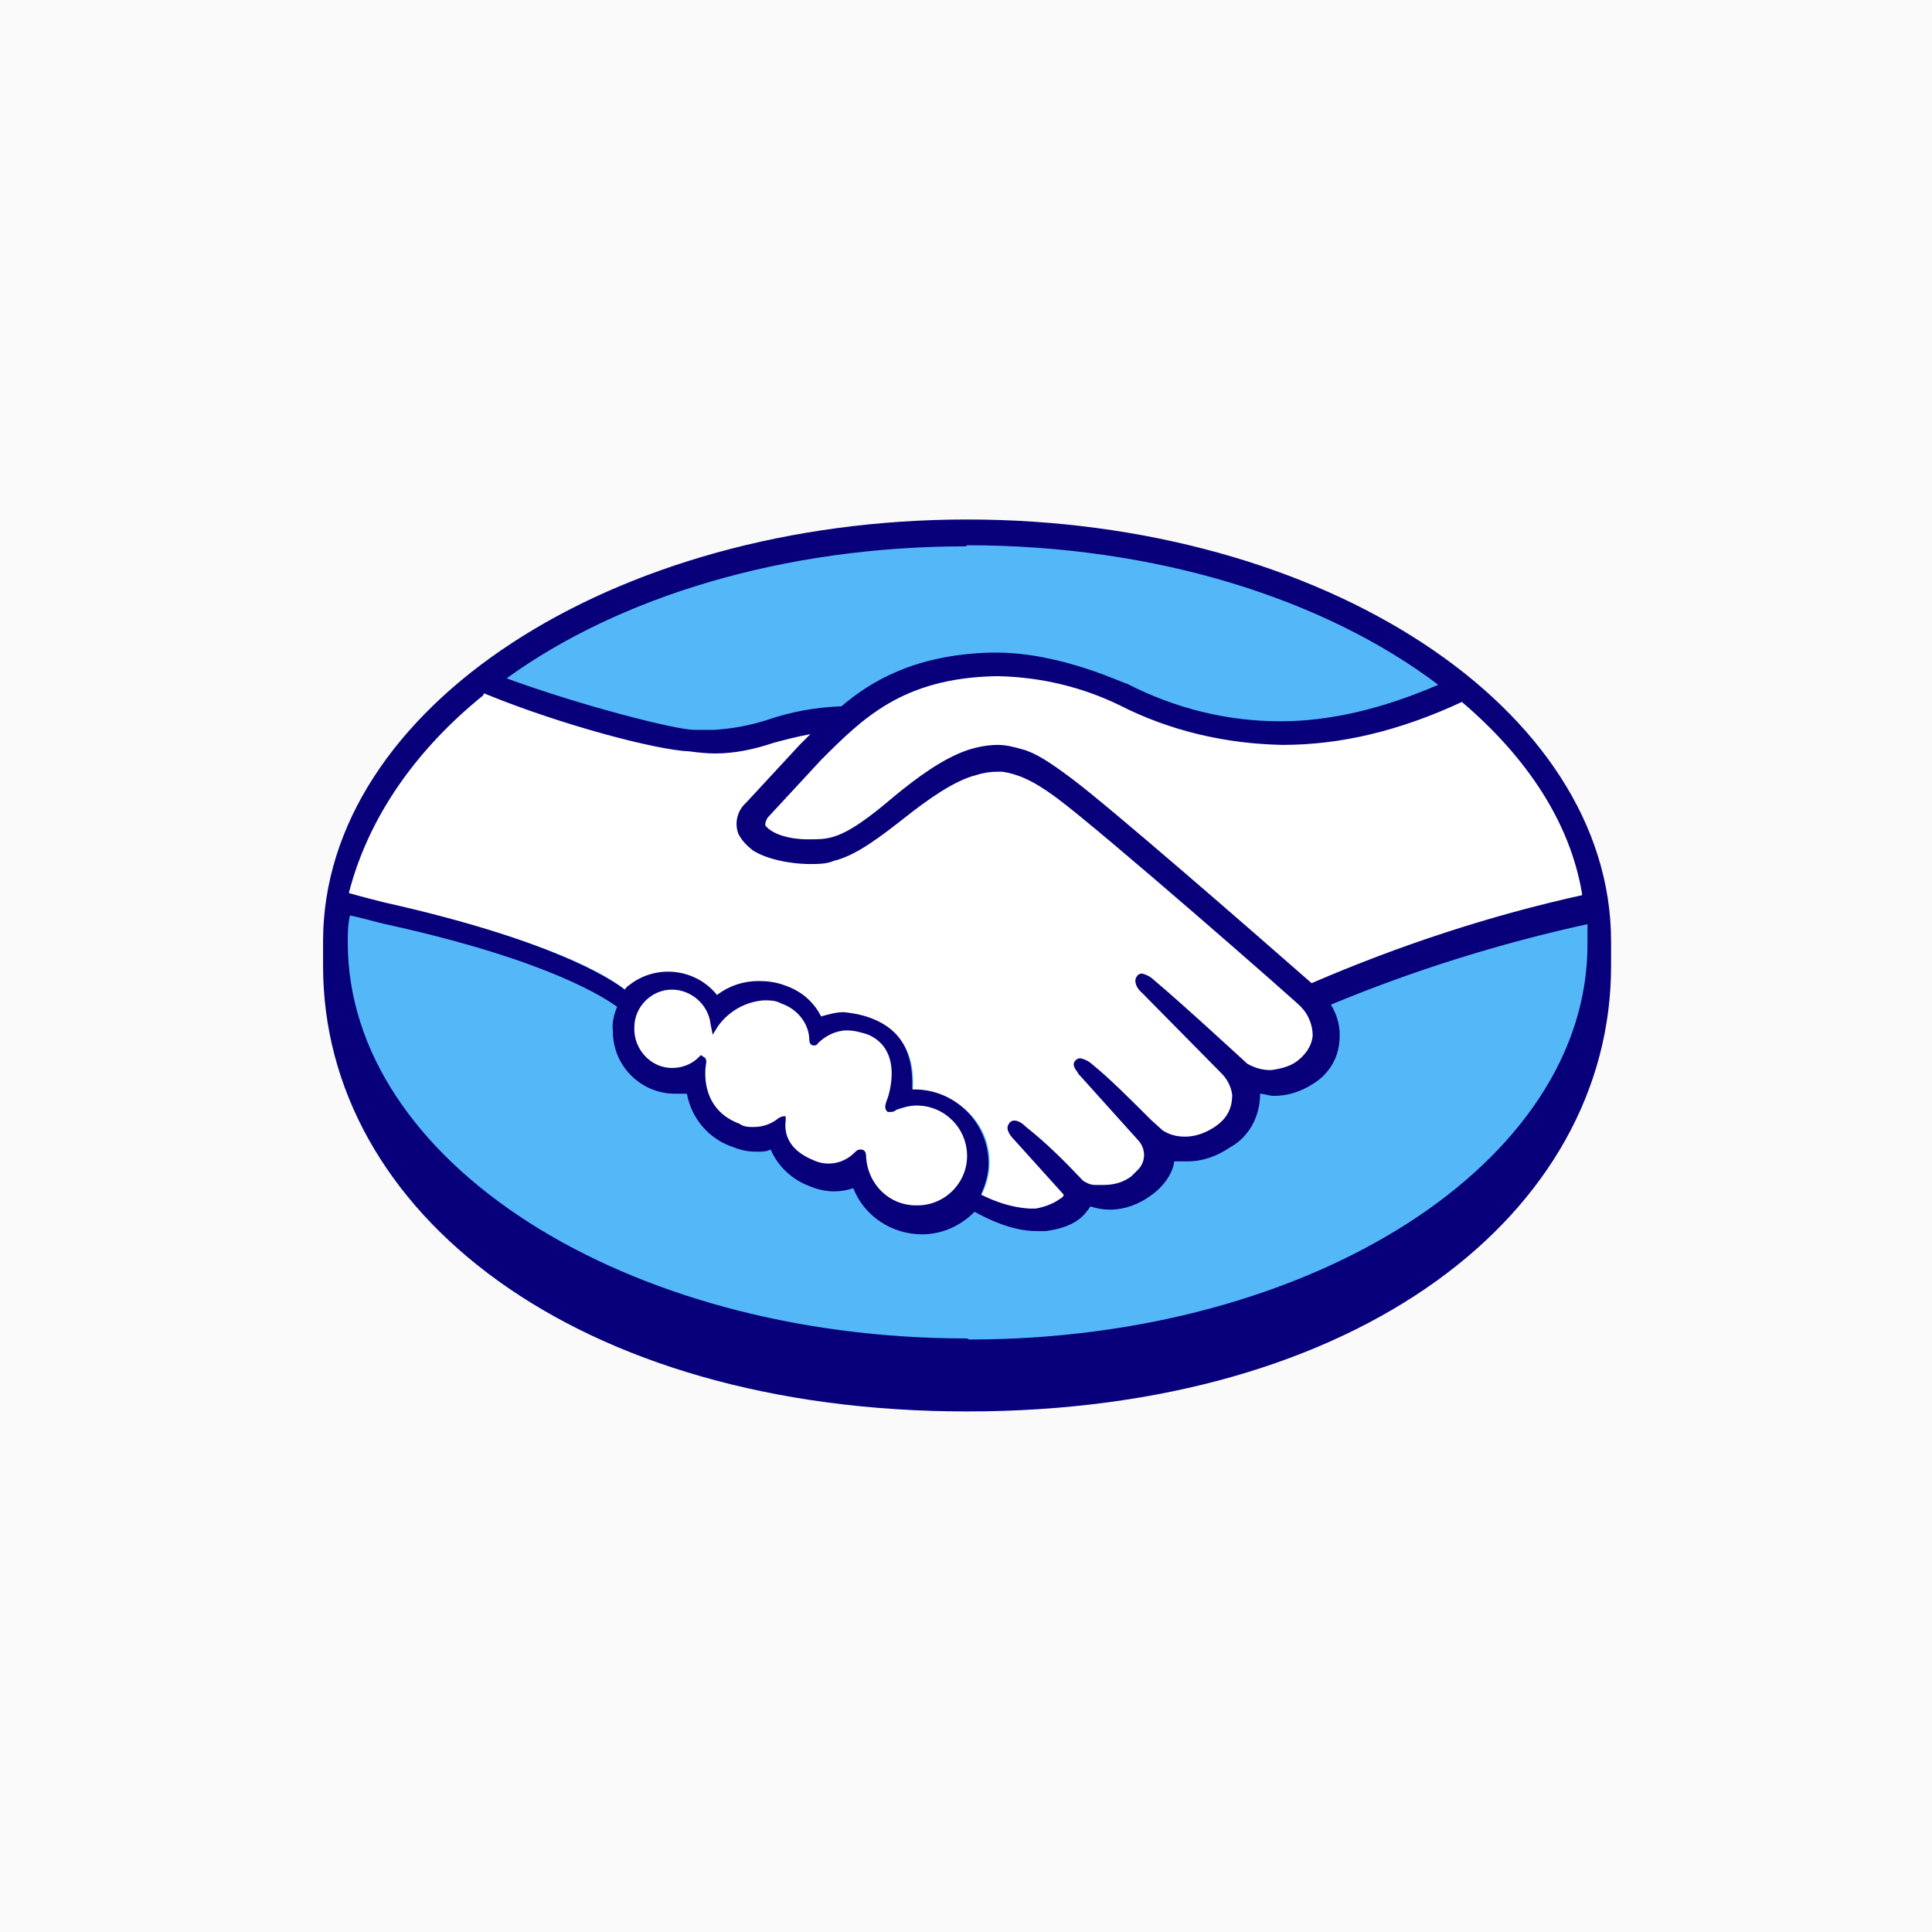
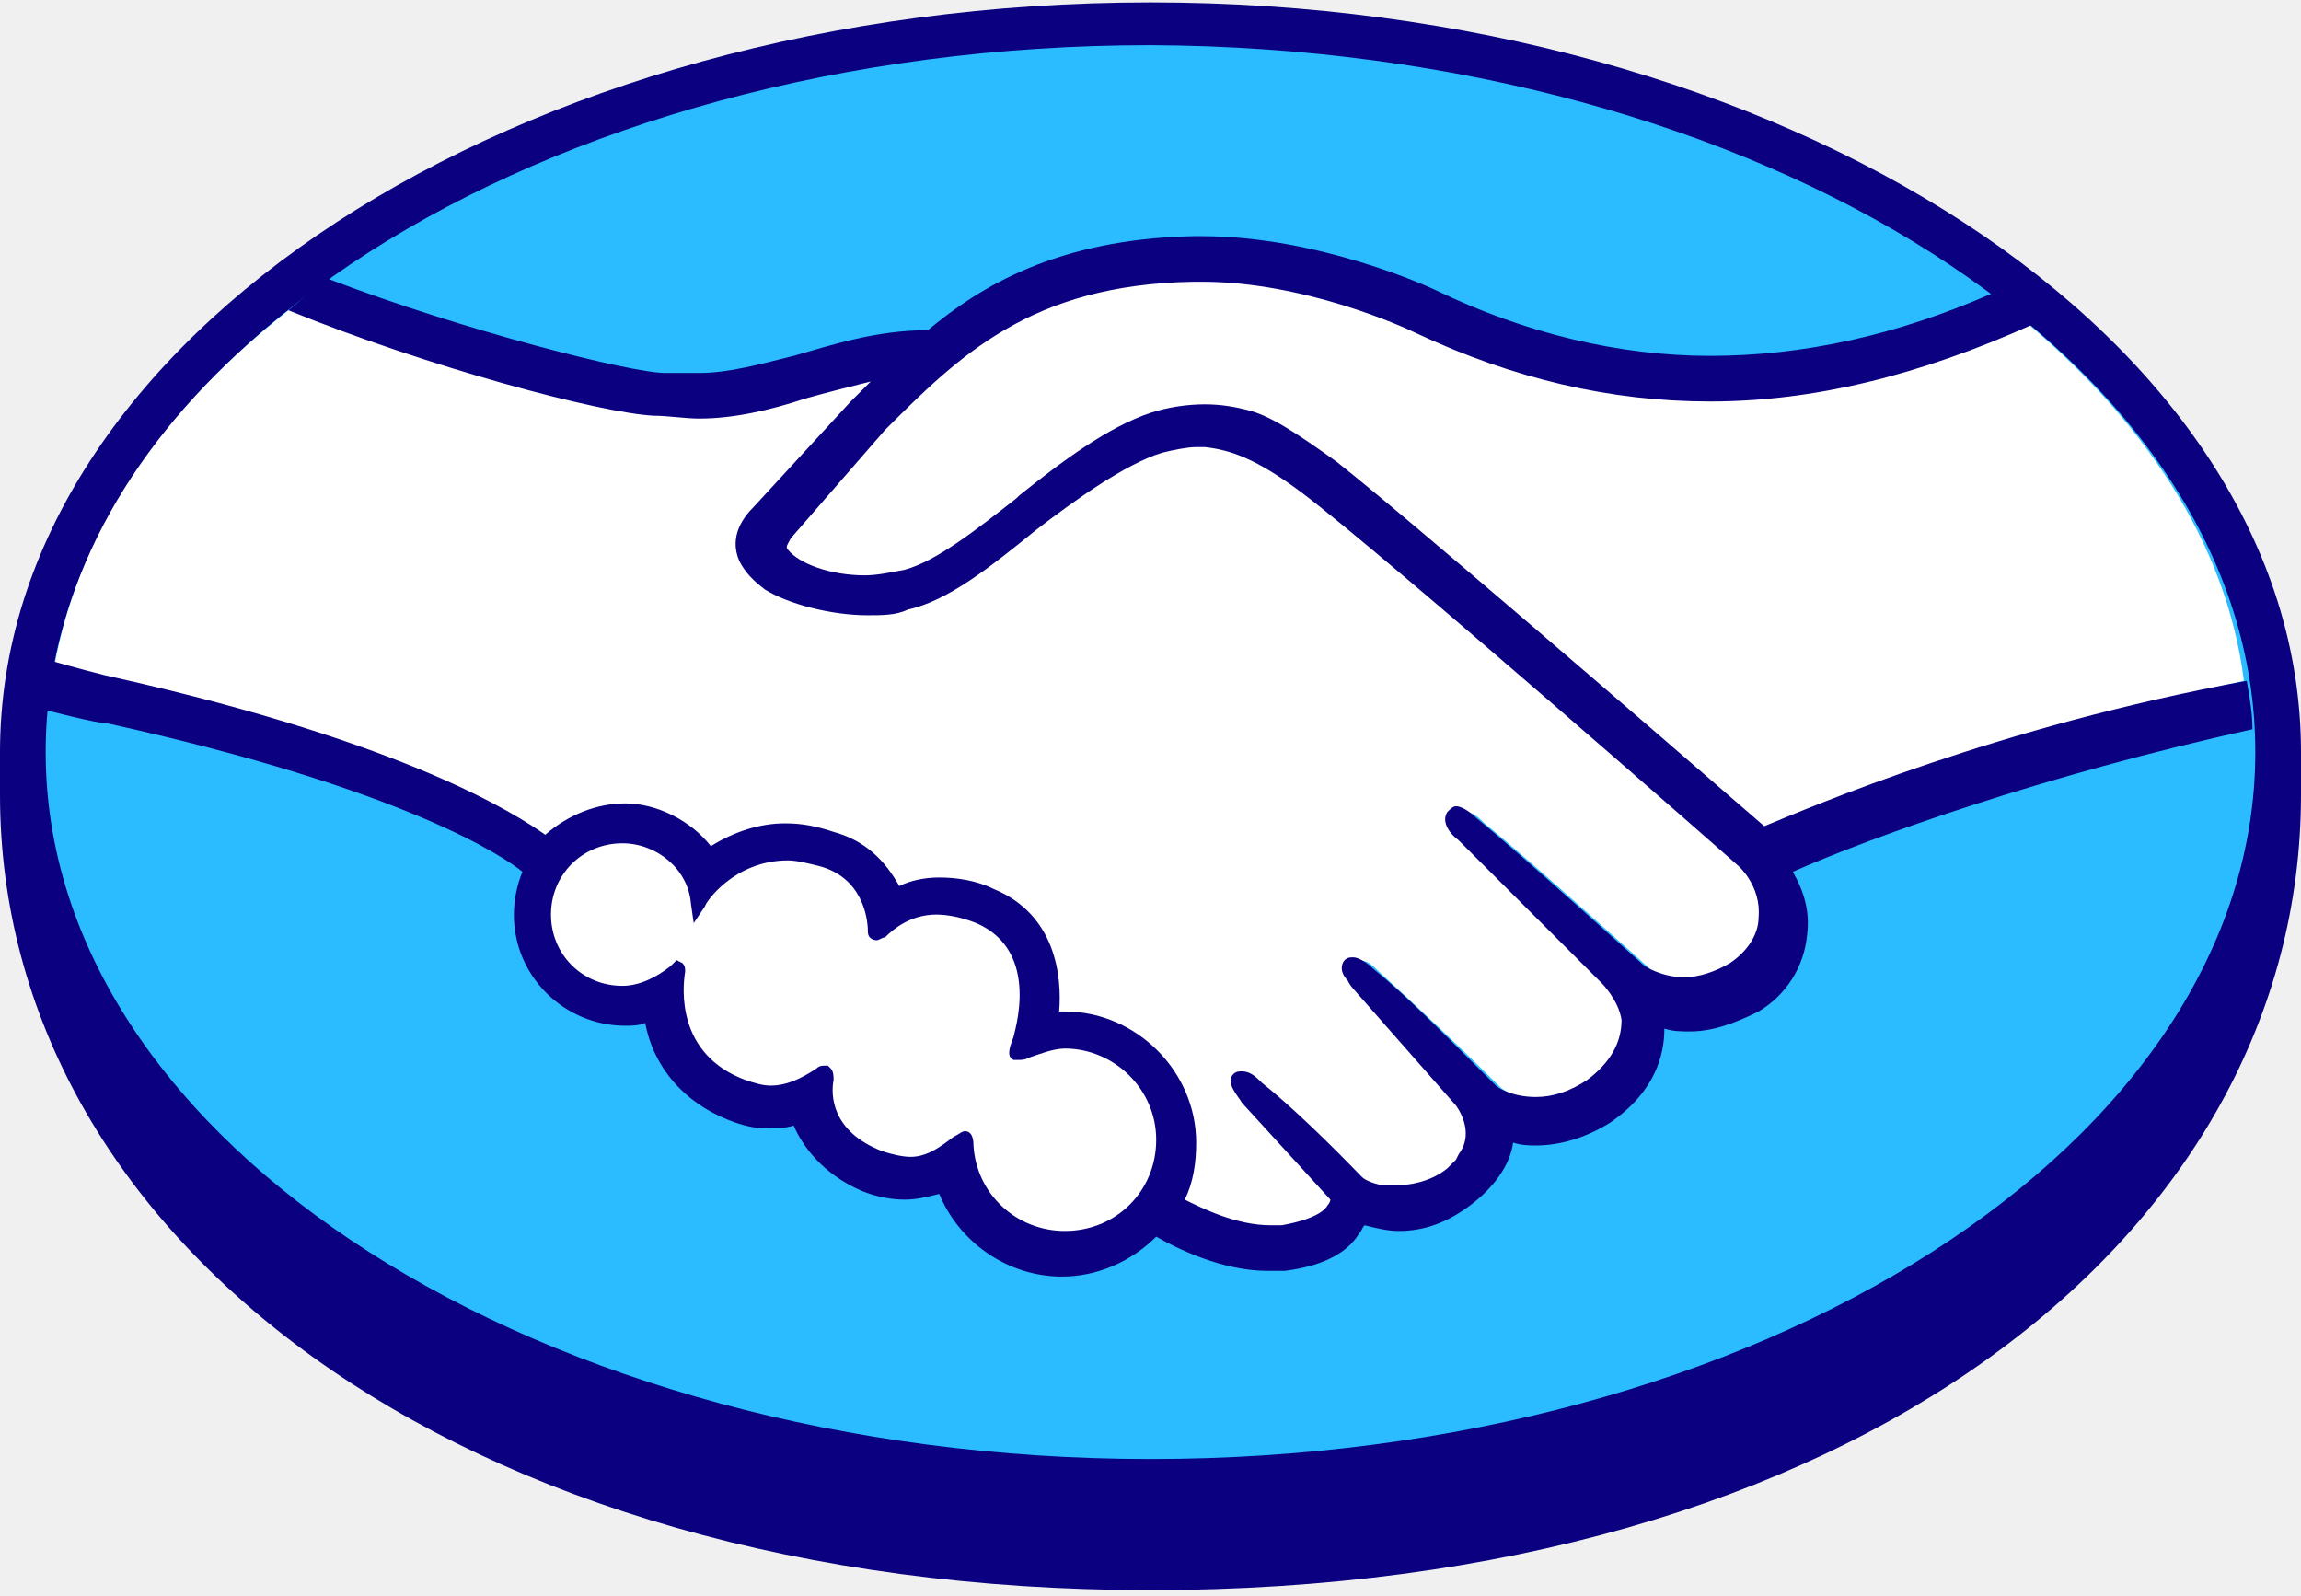
- <svg xmlns="http://www.w3.org/2000/svg" id="Layer_1" viewBox="0 0 18 18">
-   <rect width="18" height="18" style="fill: #fafafa;" />
-   <g>
-     <path d="M9.01,5c-3.26,0-5.89,1.69-5.89,3.77s2.63,3.93,5.89,3.93,5.89-1.85,5.89-3.93-2.64-3.77-5.89-3.77Z" style="fill: #54b8f8;" />
-     <path d="M7.1,7.61s-.06.07-.03.11c.09.12.37.18.65.12.17-.04.39-.21.6-.38.23-.18.45-.36.68-.44.16-.06.33-.06.49-.02.11.03.24.11.45.26.39.29,1.98,1.69,2.26,1.92.84-.35,1.72-.63,2.61-.82-.12-.71-.54-1.39-1.2-1.92-.91.39-2.11.61-3.2.08,0,0-.6-.29-1.18-.27-.86.02-1.24.39-1.65.79l-.5.56Z" style="fill: #fff;" />
-     <path d="M12.15,9.35s-1.86-1.64-2.28-1.95c-.24-.18-.38-.23-.52-.24-.08,0-.16,0-.24.03-.19.05-.45.23-.68.4s-.45.36-.66.41c-.26.06-.58,0-.73-.11-.05-.03-.09-.08-.12-.13-.03-.09,0-.18.06-.25l.51-.55.18-.18c-.17.02-.32.07-.46.1-.18.06-.36.09-.55.1-.08,0-.48-.07-.55-.08-.46-.13-.98-.25-1.59-.53-.72.54-1.2,1.2-1.33,1.95l.44.11c1.65.36,2.15.74,2.24.83.1-.12.25-.18.4-.18.18,0,.34.09.44.24.11-.09.25-.14.39-.14.08,0,.16.02.24.04.15.05.27.16.33.3.07-.03.15-.05.23-.05.1,0,.19.02.28.06.3.13.35.43.32.65h.07c.36,0,.66.3.65.66,0,.1-.03.21-.08.3.1.06.34.18.56.15.18-.02.24-.08.26-.12s.03-.05.02-.06l-.46-.51s-.08-.08-.05-.1.08,0,.11.04c.18.16.36.32.52.5.04.03.08.05.13.06.13.02.26,0,.37-.08.03-.03.06-.05.08-.08h0c.12-.14-.02-.29-.02-.29l-.54-.6s-.08-.07-.05-.1.08.02.11.04c.17.14.41.39.65.61.04.03.25.16.52-.02.12-.07.19-.2.19-.34-.01-.09-.05-.17-.12-.23l-.74-.74s-.08-.06-.05-.1.08,0,.11.04c.24.19.87.78.87.78.15.1.35.1.5,0,.1-.06.16-.16.17-.27,0-.13-.04-.26-.14-.35Z" style="fill: #fff;" />
-     <path d="M8.56,10.29c-.12,0-.24.07-.26.06s0-.05.02-.08.16-.48-.21-.64c-.29-.12-.45.02-.51.08-.02.02-.03.02-.03,0,0-.17-.12-.32-.29-.38-.24-.07-.49.02-.63.23-.03-.22-.23-.37-.45-.34s-.37.23-.34.45c.03.2.2.35.4.35.1,0,.2-.04.28-.11v.02c-.02.1-.05.46.33.61.13.05.28.03.39-.06.03-.03.03-.02.03.02-.02.09,0,.29.29.4.14.07.31.04.42-.08.03-.03.04-.02.05.03.01.28.25.49.53.48.27-.01.48-.23.48-.5.03-.26-.16-.5-.42-.53-.02,0-.04,0-.06,0Z" style="fill: #fff;" />
-     <path d="M9.01,4.84c-3.31,0-6,1.76-6,3.93v.23c0,2.29,2.35,4.15,6,4.15s6-1.85,6-4.15v-.23c0-2.17-2.68-3.93-6-3.93ZM14.74,8.34c-.86.19-1.71.47-2.52.82-.57-.5-1.89-1.65-2.24-1.91-.2-.15-.34-.24-.46-.27-.07-.02-.15-.04-.22-.04-.1,0-.2.02-.29.05-.23.08-.46.25-.68.43h0c-.21.18-.42.34-.58.38-.07.02-.14.02-.22.02-.18,0-.34-.05-.4-.13,0-.02,0-.03.02-.07h0l.5-.54c.39-.39.76-.76,1.62-.78h.04c.39.01.77.1,1.12.27.47.24.99.36,1.52.37.54,0,1.09-.13,1.67-.4.6.51,1.01,1.12,1.12,1.79ZM9.01,5.08c1.76,0,3.33.5,4.39,1.3-.51.22-1,.34-1.47.34-.5,0-.98-.12-1.43-.35-.03,0-.61-.29-1.22-.29h-.05c-.71.02-1.12.27-1.39.5-.24.01-.47.05-.7.13-.16.05-.32.08-.49.09-.06,0-.18,0-.18,0-.17,0-1.04-.22-1.75-.48,1.05-.76,2.58-1.23,4.28-1.23ZM4.51,6.46c.73.3,1.62.53,1.91.54.08.01.16.02.24.02.19,0,.37-.04.55-.1.11-.03.23-.06.34-.08l-.1.1-.5.54c-.08.07-.11.19-.07.29.03.06.08.11.13.15.12.08.34.13.54.13.07,0,.15,0,.22-.03.21-.05.44-.23.67-.41.19-.15.45-.34.66-.39.06-.02.13-.03.19-.03h.05c.13.02.27.07.5.24.42.31,2.27,1.93,2.28,1.95.07.07.11.17.11.27-.01.1-.07.18-.15.24-.07.05-.16.07-.24.08-.08,0-.15-.02-.22-.06,0,0-.64-.59-.87-.78-.03-.03-.07-.05-.11-.06-.02,0-.04.01-.05.03-.03.04,0,.11.05.15l.74.75c.05.05.09.12.1.2,0,.13-.05.23-.18.31-.08.05-.17.08-.26.08-.08,0-.15-.02-.21-.06l-.11-.1c-.19-.19-.39-.39-.54-.51-.03-.03-.07-.05-.11-.06-.02,0-.03,0-.05.02-.02.02-.03.05.02.11,0,.01.02.03.03.04l.54.6c.06.07.07.18,0,.26l-.02.02-.05.05c-.08.06-.17.08-.26.08-.03,0-.05,0-.08,0-.04,0-.08-.02-.11-.04h0c-.17-.18-.34-.35-.53-.5-.03-.03-.07-.06-.11-.06-.02,0-.04.01-.05.03-.04.05.02.12.05.15l.46.51s0,.02-.02.03-.08.07-.24.1h-.06c-.16-.01-.31-.06-.45-.13.04-.09.07-.19.07-.29,0-.38-.31-.69-.69-.69h-.02c0-.18,0-.5-.35-.65-.09-.04-.19-.06-.29-.07-.07,0-.14.02-.21.04-.07-.14-.19-.24-.34-.29-.08-.03-.16-.04-.24-.04-.14,0-.27.04-.39.13-.2-.25-.57-.29-.82-.09-.02.01-.03.03-.04.04-.14-.11-.71-.47-2.23-.81-.08-.02-.24-.06-.34-.09.18-.7.62-1.33,1.25-1.84ZM7.34,10.42l-.02-.02h-.02s-.02,0-.05.02c-.06.05-.14.08-.23.08-.04,0-.09,0-.13-.03-.35-.13-.33-.47-.31-.57,0-.02,0-.04-.02-.05l-.03-.02-.02.02c-.07.07-.16.1-.25.1-.2,0-.36-.18-.35-.38,0-.19.16-.35.35-.35.18,0,.34.14.36.32l.02.1.05-.08c.1-.14.26-.23.43-.24.05,0,.11,0,.16.03.15.05.26.19.26.34,0,.02.01.05.04.05,0,0,0,0,0,0,.02,0,.03,0,.04-.02.07-.07.17-.12.27-.12.07,0,.14.02.2.04.34.15.18.59.18.59-.03.08-.03.1,0,.13h.02s0,0,0,0c.02,0,.04,0,.06-.02.06-.02.12-.04.19-.04h0c.26,0,.47.21.47.47,0,.26-.22.47-.48.46-.24,0-.44-.19-.46-.44,0-.03,0-.08-.05-.08-.02,0-.03,0-.06.03-.1.1-.25.13-.38.07-.27-.11-.27-.29-.26-.37,0-.01,0-.03,0-.04ZM9.01,12.47c-3.19,0-5.77-1.65-5.77-3.69,0-.08,0-.16.02-.25.03,0,.28.07.33.08,1.55.34,2.06.7,2.16.77-.03.07-.05.15-.04.23,0,.32.26.58.58.58.04,0,.07,0,.11,0,.04.23.21.43.44.5.07.03.14.04.21.04.05,0,.09,0,.13-.02.07.16.2.28.36.34.07.03.15.05.23.05.06,0,.12-.01.18-.03.1.26.36.43.64.43.19,0,.36-.08.49-.21.11.06.34.18.58.18.03,0,.06,0,.08,0,.24-.03.34-.12.39-.19.01-.01.02-.03.03-.04.06.02.12.03.18.03.14,0,.27-.05.38-.13.13-.09.21-.22.22-.32h0s.08,0,.13,0c.14,0,.27-.05.39-.13.18-.1.28-.29.28-.5.04,0,.08.02.13.02.13,0,.25-.04.36-.11.15-.09.24-.24.25-.41.01-.12-.02-.23-.08-.33.77-.32,1.57-.57,2.39-.75,0,.06,0,.12,0,.18.01,2.04-2.57,3.69-5.76,3.69Z" style="fill: #08007b;" />
-   </g>
+ <svg xmlns="http://www.w3.org/2000/svg" width="150" height="104" fill="none" viewBox="0 0 150 104">
+   <path fill="#0A0080" d="M150 49.027c0-26.944-33.685-48.87-75-48.87-41.501 0-75 21.926-75 48.87v2.787c0 28.616 29.404 51.843 75 51.843 45.968 0 75-23.227 75-51.843v-2.787Z" />
+   <path fill="#2ABCFF" d="M147.022 49.027c0 25.457-32.196 46.083-72.022 46.083-39.826 0-72.022-20.626-72.022-46.083C2.978 23.57 35.174 2.944 75 2.944c39.826.186 72.022 20.626 72.022 46.083Z" />
+   <path fill="#fff" d="M50.993 34.533s-.745.743-.373 1.487c1.117 1.486 4.653 2.23 8.189 1.486 2.047-.557 4.839-2.601 7.444-4.645 2.792-2.23 5.583-4.46 8.56-5.389 2.979-.93 4.84-.558 6.142-.186 1.49.372 2.978 1.3 5.584 3.345 5.024 3.716 24.751 20.997 28.101 23.97 2.792-1.3 15.075-6.503 31.638-10.22-1.117-8.919-6.514-17.095-14.702-23.784-11.353 4.831-25.31 7.247-39.082.557 0 0-7.444-3.53-14.702-3.345-10.794.186-15.447 5.017-20.472 9.849l-6.327 6.875Z" />
+   <path fill="#fff" d="M114.082 56.274c-.186-.186-23.263-20.44-28.474-24.342-2.978-2.23-4.653-2.788-6.514-3.16-.93-.185-2.233 0-3.163.372-2.42.744-5.584 2.788-8.375 5.017-2.978 2.416-5.77 4.46-8.189 5.017-3.163.93-7.258 0-9.119-1.114-.744-.558-1.303-1.115-1.489-1.673-.744-1.486.559-2.787.745-2.973l6.327-6.875 2.233-2.23c-2.047.186-3.908.743-5.769 1.3-2.233.558-4.466 1.302-6.7 1.302-.93 0-5.955-.744-6.885-1.115-5.77-1.487-10.794-3.16-18.425-6.69C11.166 25.8 5.211 34.161 3.536 43.452c1.303.372 3.35.93 4.28 1.115 20.472 4.46 26.8 9.291 28.102 10.22 1.303-1.3 2.978-2.23 5.025-2.23 2.233 0 4.28 1.115 5.583 2.974 1.117-.93 2.792-1.673 4.839-1.673.93 0 1.86.186 2.977.558a6.83 6.83 0 0 1 4.095 3.716c.744-.372 1.675-.557 2.791-.557 1.117 0 2.233.185 3.35.743 3.722 1.672 4.28 5.389 4.094 8.176h.745c4.466 0 8.189 3.716 8.189 8.176 0 1.3-.373 2.601-.931 3.902 1.303.743 4.28 2.23 7.072 1.858 2.233-.186 2.978-.929 3.35-1.486.186-.372.372-.558.186-.93l-5.77-6.503s-.93-.93-.558-1.3c.373-.372.93.185 1.303.557 2.978 2.415 6.514 6.132 6.514 6.132s.372.557 1.675.743c1.116.186 3.163 0 4.652-1.115.373-.372.745-.743.93-1.115 1.49-1.858-.185-3.716-.185-3.716l-6.7-7.619s-.93-.929-.558-1.3c.372-.372.93.185 1.302.557a253.206 253.206 0 0 1 8.003 7.619c.558.371 3.164 2.044 6.513-.186 2.048-1.301 2.42-2.973 2.42-4.274-.186-1.672-1.489-2.787-1.489-2.787l-9.305-9.291s-.93-.744-.558-1.301c.372-.372.93.186 1.302.557 2.978 2.416 10.98 9.663 10.98 9.663.186 0 2.792 2.044 6.328-.186 1.303-.743 2.047-1.858 2.047-3.345-.372-2.044-2.047-3.53-2.047-3.53Z" />
+   <path fill="#fff" d="M69.417 67.98c-1.489 0-2.978.744-3.164.744-.186 0 0-.558.186-.93.186-.371 2.047-5.946-2.605-7.99-3.536-1.486-5.583.186-6.328.93-.186.185-.372.185-.372 0 0-.93-.558-3.717-3.536-4.646-4.28-1.3-7.072 1.672-7.816 2.787-.373-2.415-2.42-4.46-5.025-4.46a5 5 0 0 0-5.025 5.018 5 5 0 0 0 5.025 5.017c1.303 0 2.605-.558 3.536-1.487v.186c-.186 1.3-.559 5.76 4.094 7.619 1.861.743 3.536.186 4.839-.744.372-.371.372-.185.372.186-.186 1.115 0 3.717 3.536 5.017 2.605 1.115 4.28 0 5.21-.929.373-.371.56-.371.56.372.185 3.345 2.977 5.946 6.327 5.946 3.536 0 6.327-2.787 6.327-6.318.186-3.344-2.605-6.132-6.141-6.318Z" />
+   <path fill="#0A0080" d="M115.012 53.858c-7.072-6.132-23.635-20.44-27.915-23.785-2.606-1.858-4.28-2.973-5.77-3.344-.744-.186-1.674-.372-2.791-.372s-2.42.186-3.536.558c-2.792.929-5.77 3.158-8.56 5.388l-.187.186c-2.605 2.044-5.21 4.088-7.258 4.646-.93.185-1.861.371-2.605.371-2.234 0-4.28-.743-5.025-1.672-.186-.186 0-.372.186-.744l6.141-7.06c4.839-4.832 9.492-9.477 20.1-9.663h.558c6.7 0 13.213 2.973 13.958 3.345 6.327 2.973 12.655 4.46 19.168 4.46 6.7 0 13.586-1.673 21.03-5.018-.744-.743-1.675-1.3-2.605-2.044-6.328 2.787-12.469 4.088-18.425 4.088-5.955 0-12.096-1.486-17.866-4.274-.372-.186-7.63-3.53-15.26-3.53h-.558c-8.933.186-13.958 3.344-17.308 6.132-3.35 0-6.142.929-8.747 1.672-2.233.558-4.28 1.115-6.142 1.115h-2.233c-2.233 0-13.213-2.787-21.96-6.132-.93.557-1.675 1.3-2.605 2.044 9.119 3.716 20.285 6.69 23.82 6.875.931 0 2.048.186 2.979.186 2.233 0 4.652-.557 6.885-1.3 1.303-.372 2.792-.744 4.28-1.116l-1.302 1.301-6.328 6.876c-.558.557-1.674 1.858-.93 3.53.372.743.93 1.3 1.675 1.858 1.489.93 4.28 1.673 6.7 1.673.93 0 1.86 0 2.605-.372 2.606-.557 5.397-2.787 8.375-5.203 2.42-1.858 5.77-4.274 8.188-5.017.745-.186 1.675-.372 2.234-.372h.558c1.675.186 3.35.744 6.328 2.973 5.21 3.903 28.287 24.157 28.473 24.343 0 0 1.489 1.3 1.303 3.344 0 1.115-.744 2.23-1.861 2.974-.93.557-2.047.929-2.978.929-1.488 0-2.605-.744-2.605-.744s-8.002-7.247-10.98-9.662c-.372-.372-.93-.744-1.303-.744-.186 0-.372.186-.558.372-.372.557 0 1.3.744 1.858l9.305 9.291s1.117 1.115 1.303 2.416c0 1.486-.744 2.787-2.233 3.902-1.117.743-2.233 1.115-3.35 1.115-1.489 0-2.42-.557-2.605-.743l-1.303-1.301c-2.42-2.416-4.839-4.831-6.7-6.318-.372-.371-.93-.743-1.303-.743-.186 0-.372 0-.558.186-.186.186-.372.743.186 1.3a2.3 2.3 0 0 0 .372.558l6.7 7.618s1.303 1.673.186 3.16l-.186.37-.558.558c-1.117.93-2.606 1.115-3.35 1.115h-.93c-.745-.186-1.117-.371-1.303-.557-.373-.372-3.722-3.902-6.514-6.132-.372-.372-.744-.743-1.303-.743-.186 0-.372 0-.558.185-.558.558.372 1.487.558 1.859l5.77 6.317s0 .186-.186.372c-.187.372-.931.93-2.978 1.3h-.745c-2.233 0-4.466-1.114-5.583-1.672.559-1.115.745-2.415.745-3.716 0-4.645-3.908-8.548-8.561-8.548h-.372c.186-2.23-.186-6.317-4.28-7.99-1.117-.557-2.42-.743-3.537-.743-.93 0-1.86.186-2.605.557-.93-1.672-2.233-2.973-4.28-3.53-1.117-.372-2.048-.558-3.164-.558-1.675 0-3.35.558-4.839 1.487-1.303-1.672-3.536-2.787-5.583-2.787-1.861 0-3.722.743-5.211 2.044-1.861-1.301-8.933-5.947-27.916-10.22-.93-.186-2.977-.744-4.28-1.115-.186 1.115-.372 2.044-.558 3.159 0 0 3.536.929 4.28.929 19.355 4.274 25.868 8.733 26.985 9.662a7.446 7.446 0 0 0-.558 2.787c0 4.089 3.35 7.247 7.258 7.247.372 0 .93 0 1.303-.185.558 2.973 2.605 5.203 5.397 6.317.93.372 1.675.558 2.605.558.558 0 1.117 0 1.675-.186.558 1.3 1.861 3.159 4.466 4.274.931.372 1.861.557 2.792.557.745 0 1.489-.185 2.233-.371 1.303 3.159 4.467 5.389 8.003 5.389 2.233 0 4.466-.93 6.141-2.602 1.303.743 4.28 2.23 7.258 2.23h1.117c2.978-.372 4.28-1.487 4.839-2.416.186-.186.186-.371.372-.557.744.186 1.489.371 2.233.371 1.675 0 3.164-.557 4.653-1.672 1.489-1.115 2.605-2.601 2.791-4.088.559.186 1.117.186 1.489.186 1.675 0 3.35-.558 4.839-1.487 2.977-2.044 3.536-4.46 3.536-6.132.558.186 1.116.186 1.675.186 1.489 0 2.977-.557 4.466-1.3a6.49 6.49 0 0 0 3.164-5.018c.186-1.486-.186-2.787-.931-4.088 5.025-2.23 16.378-6.318 29.963-9.29 0-1.116-.186-2.045-.372-3.16-16.191 2.974-28.288 8.176-31.452 9.477ZM69.417 80.244c-3.164 0-5.77-2.415-5.956-5.574 0-.186 0-.93-.558-.93-.186 0-.372.187-.744.372-.745.558-1.675 1.301-2.792 1.301-.558 0-1.302-.186-1.86-.371-3.35-1.301-3.35-3.717-3.165-4.646 0-.186 0-.557-.186-.743l-.186-.186h-.186c-.186 0-.372 0-.558.186-1.117.743-2.047 1.115-2.978 1.115-.558 0-1.116-.186-1.675-.372-4.466-1.672-4.094-5.946-3.908-7.061 0-.186 0-.372-.186-.557l-.372-.186-.373.371c-.93.744-2.047 1.301-3.163 1.301-2.606 0-4.653-2.044-4.653-4.645 0-2.602 2.047-4.646 4.653-4.646 2.233 0 4.28 1.672 4.466 3.902l.186 1.301.745-1.115c0-.186 1.86-2.973 5.397-2.973.558 0 1.302.186 2.047.372 2.791.743 3.164 3.344 3.164 4.273 0 .558.558.558.558.558.186 0 .372-.186.558-.186.559-.557 1.675-1.486 3.35-1.486.745 0 1.675.185 2.606.557 4.28 1.858 2.419 7.247 2.419 7.433-.372.929-.372 1.3 0 1.486h.372c.186 0 .372 0 .745-.186.558-.185 1.489-.557 2.233-.557 3.164 0 5.955 2.602 5.955 5.946 0 3.345-2.605 5.946-5.955 5.946Z" />
</svg>
